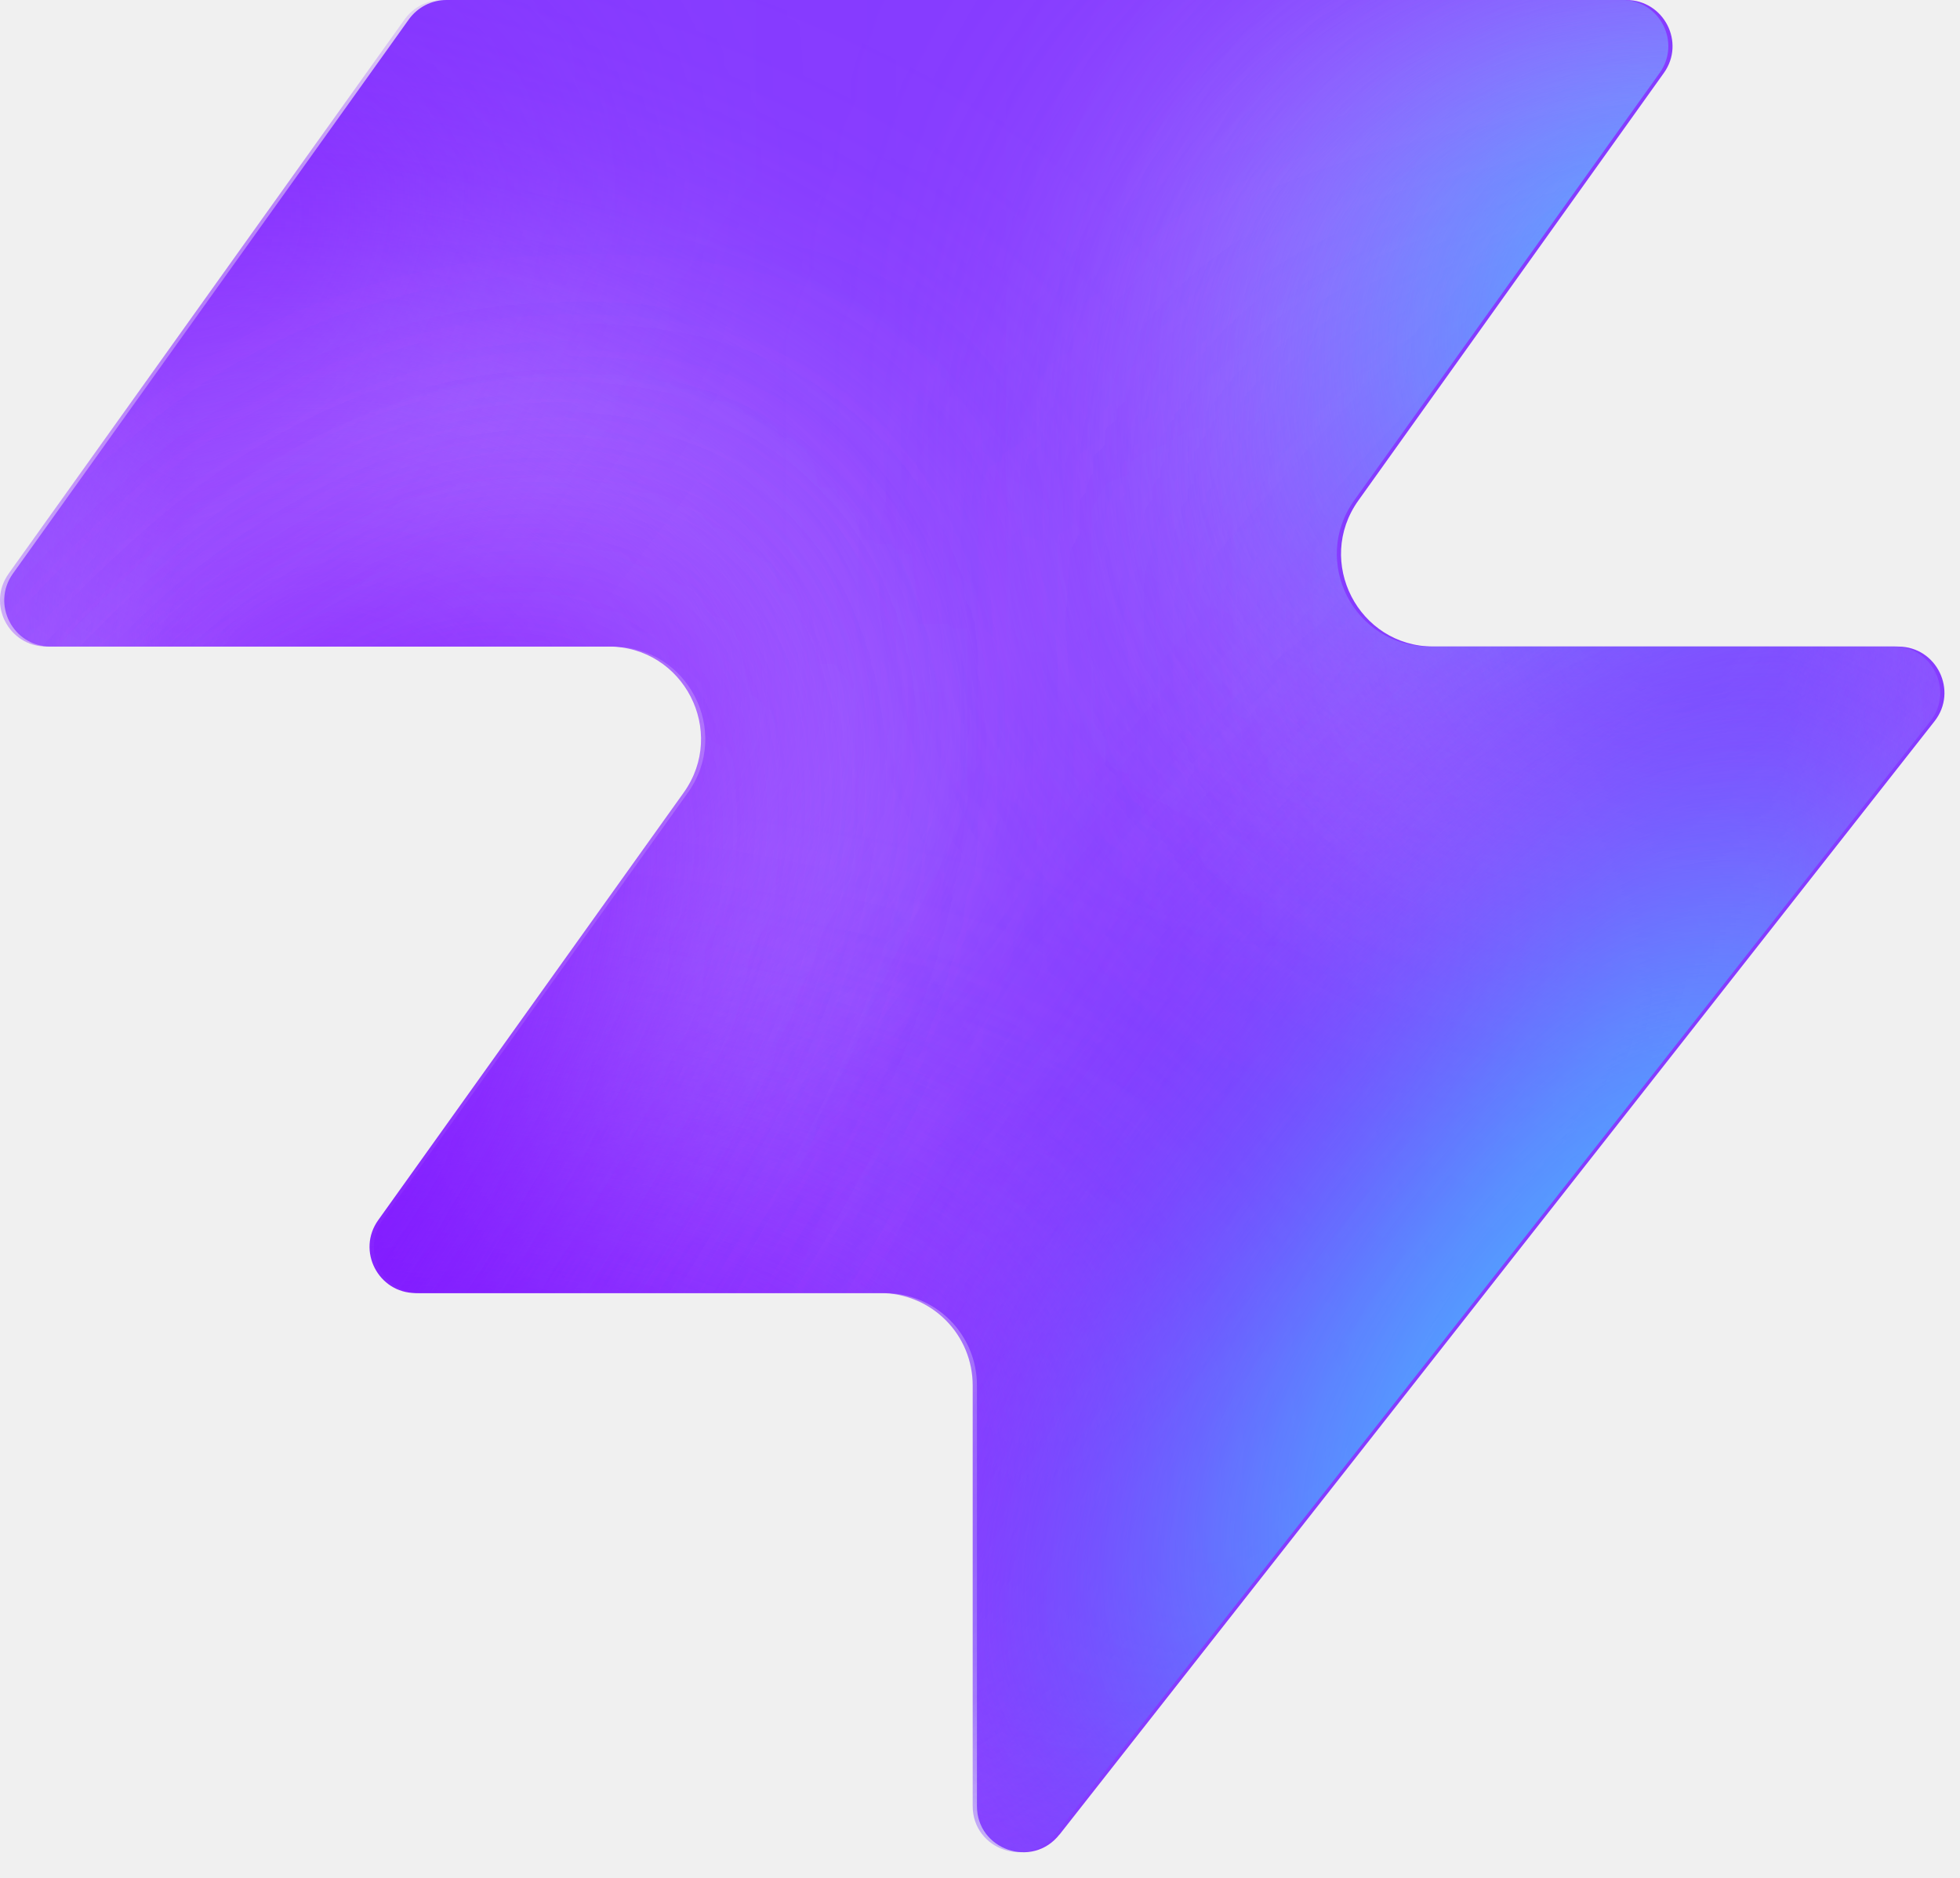
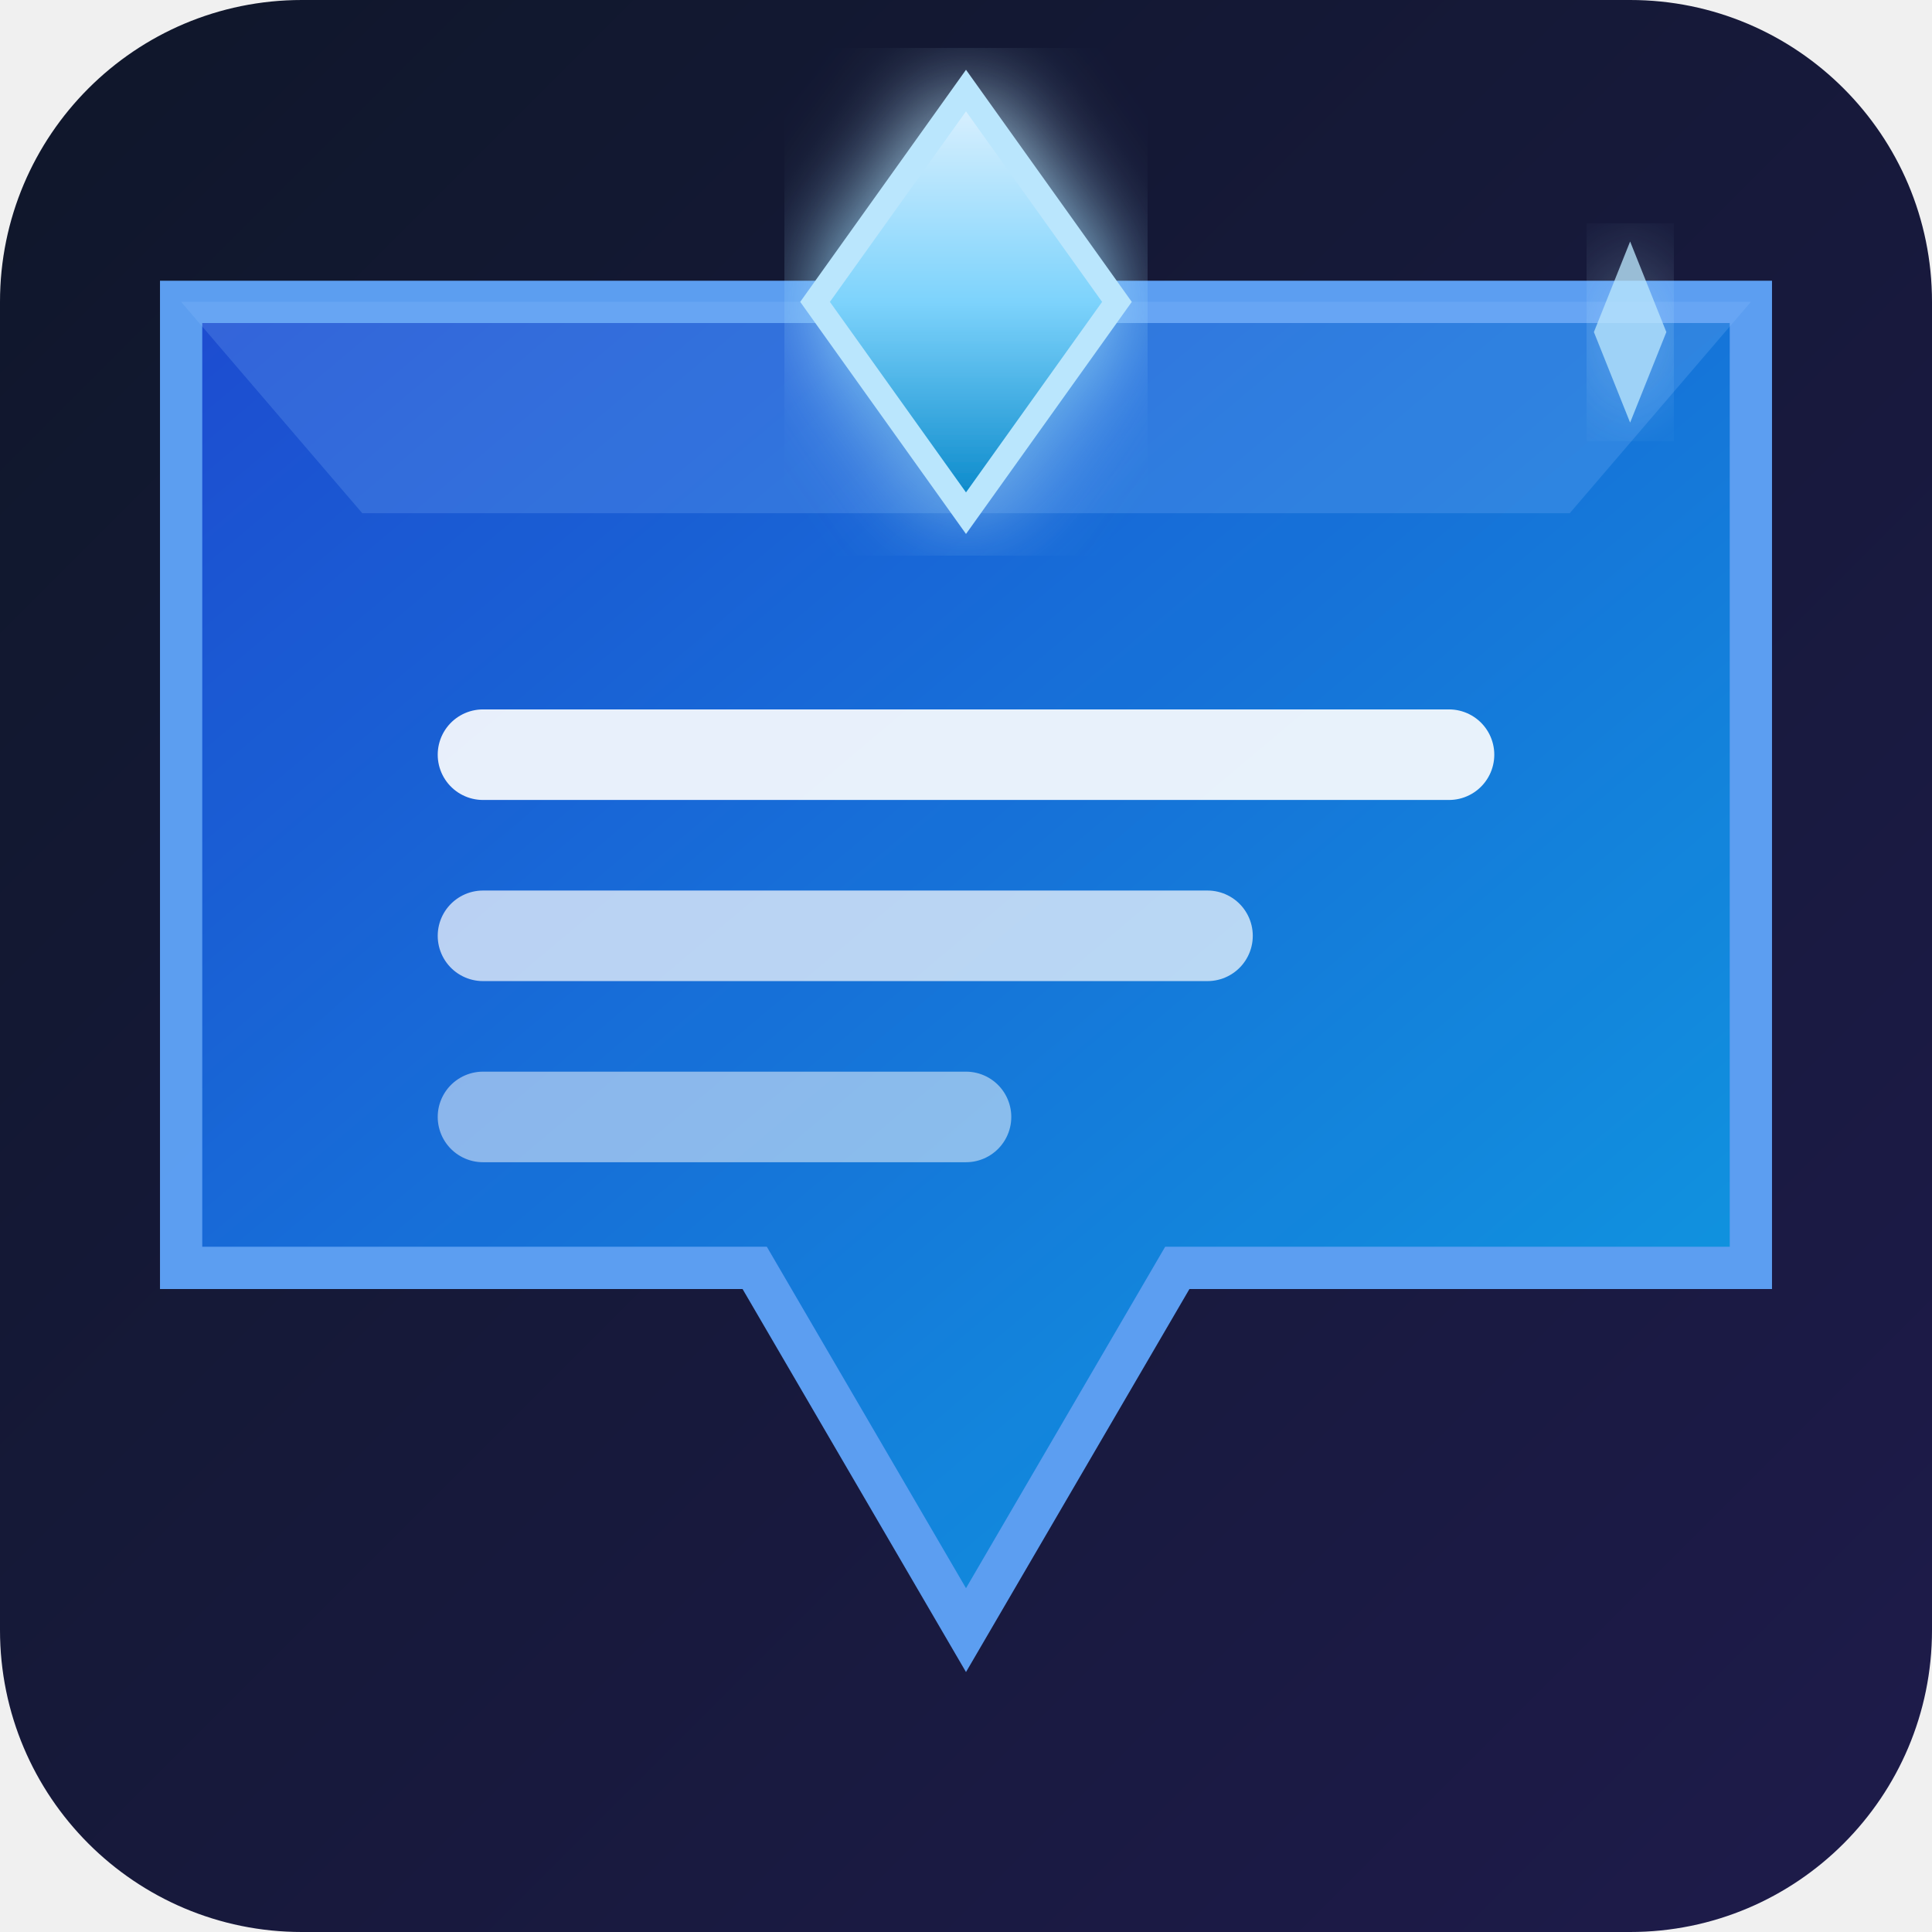
- <svg xmlns="http://www.w3.org/2000/svg" width="48" height="46" fill="none" viewBox="0 0 48 46">
-   <path fill="#863bff" d="M25.946 44.938c-.664.845-2.021.375-2.021-.698V33.937a2.26 2.26 0 0 0-2.262-2.262H10.287c-.92 0-1.456-1.04-.92-1.788l7.48-10.471c1.07-1.497 0-3.578-1.842-3.578H1.237c-.92 0-1.456-1.04-.92-1.788L10.013.474c.214-.297.556-.474.92-.474h28.894c.92 0 1.456 1.04.92 1.788l-7.48 10.471c-1.07 1.498 0 3.579 1.842 3.579h11.377c.943 0 1.473 1.088.89 1.83L25.947 44.94z" style="fill:#863bff;fill:color(display-p3 .525 .23 1);fill-opacity:1" />
-   <mask id="a" width="48" height="46" x="0" y="0" maskUnits="userSpaceOnUse" style="mask-type:alpha">
-     <path fill="#000" d="M25.842 44.938c-.664.844-2.021.375-2.021-.698V33.937a2.26 2.26 0 0 0-2.262-2.262H10.183c-.92 0-1.456-1.04-.92-1.788l7.48-10.471c1.07-1.498 0-3.579-1.842-3.579H1.133c-.92 0-1.456-1.04-.92-1.787L9.91.473c.214-.297.556-.474.92-.474h28.894c.92 0 1.456 1.04.92 1.788l-7.48 10.471c-1.07 1.498 0 3.578 1.842 3.578h11.377c.943 0 1.473 1.088.89 1.832L25.843 44.94z" style="fill:#000;fill-opacity:1" />
-   </mask>
-   <g mask="url(#a)">
-     <g filter="url(#b)">
-       <ellipse cx="5.508" cy="14.704" fill="#ede6ff" rx="5.508" ry="14.704" style="fill:#ede6ff;fill:color(display-p3 .927 .903 1);fill-opacity:1" transform="matrix(.00324 1 1 -.00324 -4.47 31.516)" />
-     </g>
-     <g filter="url(#c)">
-       <ellipse cx="10.399" cy="29.851" fill="#ede6ff" rx="10.399" ry="29.851" style="fill:#ede6ff;fill:color(display-p3 .927 .903 1);fill-opacity:1" transform="matrix(.00324 1 1 -.00324 -39.328 7.883)" />
-     </g>
-     <g filter="url(#d)">
-       <ellipse cx="5.508" cy="30.487" fill="#7e14ff" rx="5.508" ry="30.487" style="fill:#7e14ff;fill:color(display-p3 .492 .077 1);fill-opacity:1" transform="rotate(89.814 -25.913 -14.639)scale(1 -1)" />
-     </g>
-     <g filter="url(#e)">
-       <ellipse cx="5.508" cy="30.599" fill="#7e14ff" rx="5.508" ry="30.599" style="fill:#7e14ff;fill:color(display-p3 .492 .077 1);fill-opacity:1" transform="rotate(89.814 -32.644 -3.334)scale(1 -1)" />
-     </g>
-     <g filter="url(#f)">
-       <ellipse cx="5.508" cy="30.599" fill="#7e14ff" rx="5.508" ry="30.599" style="fill:#7e14ff;fill:color(display-p3 .492 .077 1);fill-opacity:1" transform="matrix(.00324 1 1 -.00324 -34.34 30.47)" />
-     </g>
-     <g filter="url(#g)">
-       <ellipse cx="14.072" cy="22.078" fill="#ede6ff" rx="14.072" ry="22.078" style="fill:#ede6ff;fill:color(display-p3 .927 .903 1);fill-opacity:1" transform="rotate(93.35 24.506 48.493)scale(-1 1)" />
-     </g>
-     <g filter="url(#h)">
-       <ellipse cx="3.47" cy="21.501" fill="#7e14ff" rx="3.47" ry="21.501" style="fill:#7e14ff;fill:color(display-p3 .492 .077 1);fill-opacity:1" transform="rotate(89.009 28.708 47.59)scale(-1 1)" />
-     </g>
-     <g filter="url(#i)">
-       <ellipse cx="3.47" cy="21.501" fill="#7e14ff" rx="3.47" ry="21.501" style="fill:#7e14ff;fill:color(display-p3 .492 .077 1);fill-opacity:1" transform="rotate(89.009 28.708 47.59)scale(-1 1)" />
-     </g>
-     <g filter="url(#j)">
-       <ellipse cx=".387" cy="8.972" fill="#7e14ff" rx="4.407" ry="29.108" style="fill:#7e14ff;fill:color(display-p3 .492 .077 1);fill-opacity:1" transform="rotate(39.51 .387 8.972)" />
-     </g>
-     <g filter="url(#k)">
-       <ellipse cx="47.523" cy="-6.092" fill="#7e14ff" rx="4.407" ry="29.108" style="fill:#7e14ff;fill:color(display-p3 .492 .077 1);fill-opacity:1" transform="rotate(37.892 47.523 -6.092)" />
-     </g>
-     <g filter="url(#l)">
-       <ellipse cx="41.412" cy="6.333" fill="#47bfff" rx="5.971" ry="9.665" style="fill:#47bfff;fill:color(display-p3 .28 .748 1);fill-opacity:1" transform="rotate(37.892 41.412 6.333)" />
-     </g>
-     <g filter="url(#m)">
-       <ellipse cx="-1.879" cy="38.332" fill="#7e14ff" rx="4.407" ry="29.108" style="fill:#7e14ff;fill:color(display-p3 .492 .077 1);fill-opacity:1" transform="rotate(37.892 -1.88 38.332)" />
-     </g>
-     <g filter="url(#n)">
-       <ellipse cx="-1.879" cy="38.332" fill="#7e14ff" rx="4.407" ry="29.108" style="fill:#7e14ff;fill:color(display-p3 .492 .077 1);fill-opacity:1" transform="rotate(37.892 -1.88 38.332)" />
-     </g>
-     <g filter="url(#o)">
-       <ellipse cx="35.651" cy="29.907" fill="#7e14ff" rx="4.407" ry="29.108" style="fill:#7e14ff;fill:color(display-p3 .492 .077 1);fill-opacity:1" transform="rotate(37.892 35.651 29.907)" />
-     </g>
-     <g filter="url(#p)">
-       <ellipse cx="38.418" cy="32.4" fill="#47bfff" rx="5.971" ry="15.297" style="fill:#47bfff;fill:color(display-p3 .28 .748 1);fill-opacity:1" transform="rotate(37.892 38.418 32.4)" />
-     </g>
-   </g>
+ <svg xmlns="http://www.w3.org/2000/svg" viewBox="0 0 32 32">
  <defs>
-     <filter id="b" width="60.045" height="41.654" x="-19.77" y="16.149" color-interpolation-filters="sRGB" filterUnits="userSpaceOnUse">
-       <feFlood flood-opacity="0" result="BackgroundImageFix" />
-       <feBlend in="SourceGraphic" in2="BackgroundImageFix" result="shape" />
-       <feGaussianBlur result="effect1_foregroundBlur_2002_17158" stdDeviation="7.659" />
-     </filter>
-     <filter id="c" width="90.34" height="51.437" x="-54.613" y="-7.533" color-interpolation-filters="sRGB" filterUnits="userSpaceOnUse">
-       <feFlood flood-opacity="0" result="BackgroundImageFix" />
-       <feBlend in="SourceGraphic" in2="BackgroundImageFix" result="shape" />
-       <feGaussianBlur result="effect1_foregroundBlur_2002_17158" stdDeviation="7.659" />
-     </filter>
-     <filter id="d" width="79.355" height="29.4" x="-49.64" y="2.03" color-interpolation-filters="sRGB" filterUnits="userSpaceOnUse">
-       <feFlood flood-opacity="0" result="BackgroundImageFix" />
-       <feBlend in="SourceGraphic" in2="BackgroundImageFix" result="shape" />
-       <feGaussianBlur result="effect1_foregroundBlur_2002_17158" stdDeviation="4.596" />
-     </filter>
-     <filter id="e" width="79.579" height="29.4" x="-45.045" y="20.029" color-interpolation-filters="sRGB" filterUnits="userSpaceOnUse">
-       <feFlood flood-opacity="0" result="BackgroundImageFix" />
-       <feBlend in="SourceGraphic" in2="BackgroundImageFix" result="shape" />
-       <feGaussianBlur result="effect1_foregroundBlur_2002_17158" stdDeviation="4.596" />
-     </filter>
-     <filter id="f" width="79.579" height="29.4" x="-43.513" y="21.178" color-interpolation-filters="sRGB" filterUnits="userSpaceOnUse">
-       <feFlood flood-opacity="0" result="BackgroundImageFix" />
-       <feBlend in="SourceGraphic" in2="BackgroundImageFix" result="shape" />
-       <feGaussianBlur result="effect1_foregroundBlur_2002_17158" stdDeviation="4.596" />
-     </filter>
-     <filter id="g" width="74.749" height="58.852" x="15.756" y="-17.901" color-interpolation-filters="sRGB" filterUnits="userSpaceOnUse">
-       <feFlood flood-opacity="0" result="BackgroundImageFix" />
-       <feBlend in="SourceGraphic" in2="BackgroundImageFix" result="shape" />
-       <feGaussianBlur result="effect1_foregroundBlur_2002_17158" stdDeviation="7.659" />
-     </filter>
-     <filter id="h" width="61.377" height="25.362" x="23.548" y="2.284" color-interpolation-filters="sRGB" filterUnits="userSpaceOnUse">
-       <feFlood flood-opacity="0" result="BackgroundImageFix" />
-       <feBlend in="SourceGraphic" in2="BackgroundImageFix" result="shape" />
-       <feGaussianBlur result="effect1_foregroundBlur_2002_17158" stdDeviation="4.596" />
-     </filter>
-     <filter id="i" width="61.377" height="25.362" x="23.548" y="2.284" color-interpolation-filters="sRGB" filterUnits="userSpaceOnUse">
-       <feFlood flood-opacity="0" result="BackgroundImageFix" />
-       <feBlend in="SourceGraphic" in2="BackgroundImageFix" result="shape" />
-       <feGaussianBlur result="effect1_foregroundBlur_2002_17158" stdDeviation="4.596" />
-     </filter>
-     <filter id="j" width="56.045" height="63.649" x="-27.636" y="-22.853" color-interpolation-filters="sRGB" filterUnits="userSpaceOnUse">
-       <feFlood flood-opacity="0" result="BackgroundImageFix" />
-       <feBlend in="SourceGraphic" in2="BackgroundImageFix" result="shape" />
-       <feGaussianBlur result="effect1_foregroundBlur_2002_17158" stdDeviation="4.596" />
-     </filter>
-     <filter id="k" width="54.814" height="64.646" x="20.116" y="-38.415" color-interpolation-filters="sRGB" filterUnits="userSpaceOnUse">
-       <feFlood flood-opacity="0" result="BackgroundImageFix" />
-       <feBlend in="SourceGraphic" in2="BackgroundImageFix" result="shape" />
-       <feGaussianBlur result="effect1_foregroundBlur_2002_17158" stdDeviation="4.596" />
-     </filter>
-     <filter id="l" width="33.541" height="35.313" x="24.641" y="-11.323" color-interpolation-filters="sRGB" filterUnits="userSpaceOnUse">
-       <feFlood flood-opacity="0" result="BackgroundImageFix" />
-       <feBlend in="SourceGraphic" in2="BackgroundImageFix" result="shape" />
-       <feGaussianBlur result="effect1_foregroundBlur_2002_17158" stdDeviation="4.596" />
-     </filter>
-     <filter id="m" width="54.814" height="64.646" x="-29.286" y="6.009" color-interpolation-filters="sRGB" filterUnits="userSpaceOnUse">
-       <feFlood flood-opacity="0" result="BackgroundImageFix" />
-       <feBlend in="SourceGraphic" in2="BackgroundImageFix" result="shape" />
-       <feGaussianBlur result="effect1_foregroundBlur_2002_17158" stdDeviation="4.596" />
-     </filter>
-     <filter id="n" width="54.814" height="64.646" x="-29.286" y="6.009" color-interpolation-filters="sRGB" filterUnits="userSpaceOnUse">
-       <feFlood flood-opacity="0" result="BackgroundImageFix" />
-       <feBlend in="SourceGraphic" in2="BackgroundImageFix" result="shape" />
-       <feGaussianBlur result="effect1_foregroundBlur_2002_17158" stdDeviation="4.596" />
-     </filter>
-     <filter id="o" width="54.814" height="64.646" x="8.244" y="-2.416" color-interpolation-filters="sRGB" filterUnits="userSpaceOnUse">
-       <feFlood flood-opacity="0" result="BackgroundImageFix" />
-       <feBlend in="SourceGraphic" in2="BackgroundImageFix" result="shape" />
-       <feGaussianBlur result="effect1_foregroundBlur_2002_17158" stdDeviation="4.596" />
-     </filter>
-     <filter id="p" width="39.409" height="43.623" x="18.713" y="10.588" color-interpolation-filters="sRGB" filterUnits="userSpaceOnUse">
-       <feFlood flood-opacity="0" result="BackgroundImageFix" />
-       <feBlend in="SourceGraphic" in2="BackgroundImageFix" result="shape" />
-       <feGaussianBlur result="effect1_foregroundBlur_2002_17158" stdDeviation="4.596" />
+     <linearGradient id="bg" x1="0%" y1="0%" x2="100%" y2="100%">
+       <stop offset="0%" stop-color="#0f172a" />
+       <stop offset="100%" stop-color="#1e1b4b" />
+     </linearGradient>
+     <linearGradient id="bubble" x1="0%" y1="0%" x2="100%" y2="100%">
+       <stop offset="0%" stop-color="#1d4ed8" />
+       <stop offset="100%" stop-color="#0ea5e9" />
+     </linearGradient>
+     <linearGradient id="crystal" x1="0%" y1="0%" x2="0%" y2="100%">
+       <stop offset="0%" stop-color="#e0f2fe" />
+       <stop offset="50%" stop-color="#7dd3fc" />
+       <stop offset="100%" stop-color="#0284c7" />
+     </linearGradient>
+     <filter id="glow">
+       <feGaussianBlur stdDeviation="0.8" result="blur" />
+       <feMerge>
+         <feMergeNode in="blur" />
+         <feMergeNode in="SourceGraphic" />
+       </feMerge>
    </filter>
  </defs>
+   <rect width="32" height="32" rx="5" fill="url(#bg)" />
+   <path d="M3 5 L29 5 L29 21 L19.5 21 L16 27 L12.5 21 L3 21 Z" fill="url(#bubble)" stroke="#60a5fa" stroke-width="0.7" opacity="0.95" />
+   <path d="M3 5 L16 5 L29 5 L26 8.5 L6 8.5 Z" fill="#93c5fd" opacity="0.2" />
+   <polygon points="16,1.5 18.5,5 16,8.5 13.5,5" fill="url(#crystal)" stroke="#bae6fd" stroke-width="0.4" filter="url(#glow)" />
+   <line x1="8" y1="12.5" x2="24" y2="12.5" stroke="white" stroke-width="1.5" stroke-linecap="round" opacity="0.9" />
+   <line x1="8" y1="15.5" x2="20" y2="15.5" stroke="white" stroke-width="1.5" stroke-linecap="round" opacity="0.7" />
+   <line x1="8" y1="18.5" x2="16" y2="18.5" stroke="white" stroke-width="1.5" stroke-linecap="round" opacity="0.5" />
+   <polygon points="27,4 27.6,5.5 27,7 26.4,5.5" fill="#bae6fd" opacity="0.8" filter="url(#glow)" />
</svg>
